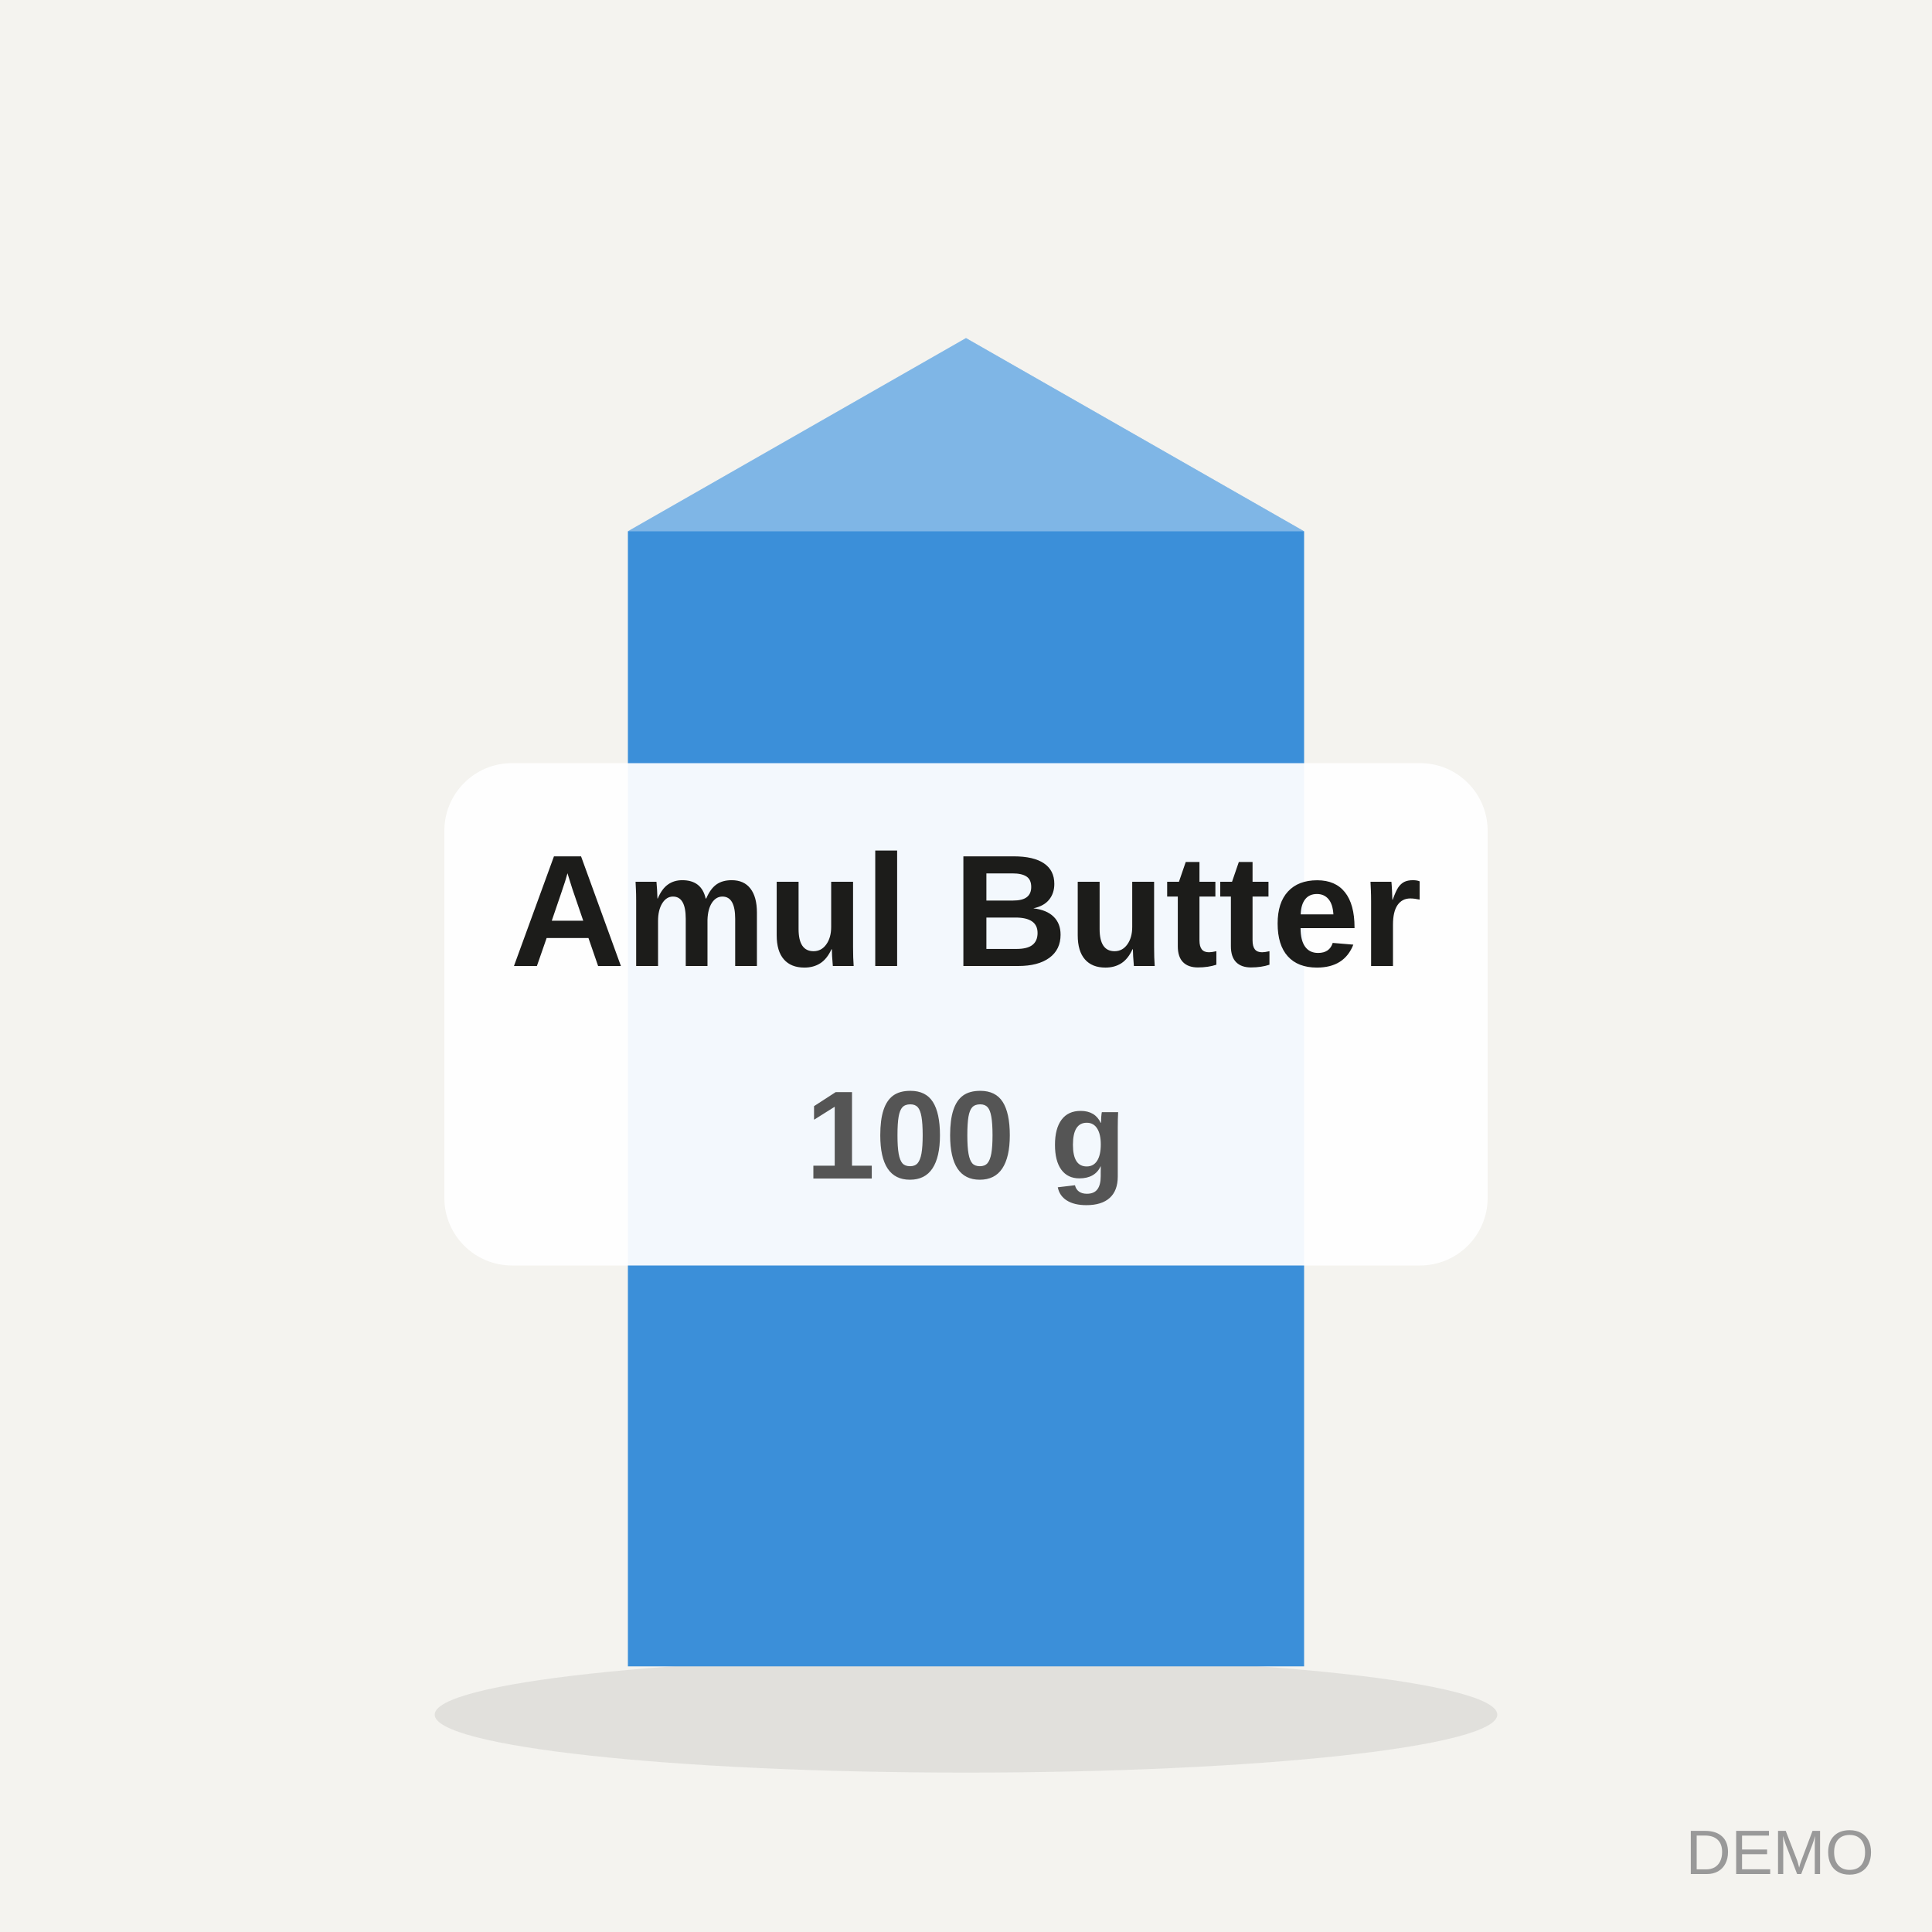
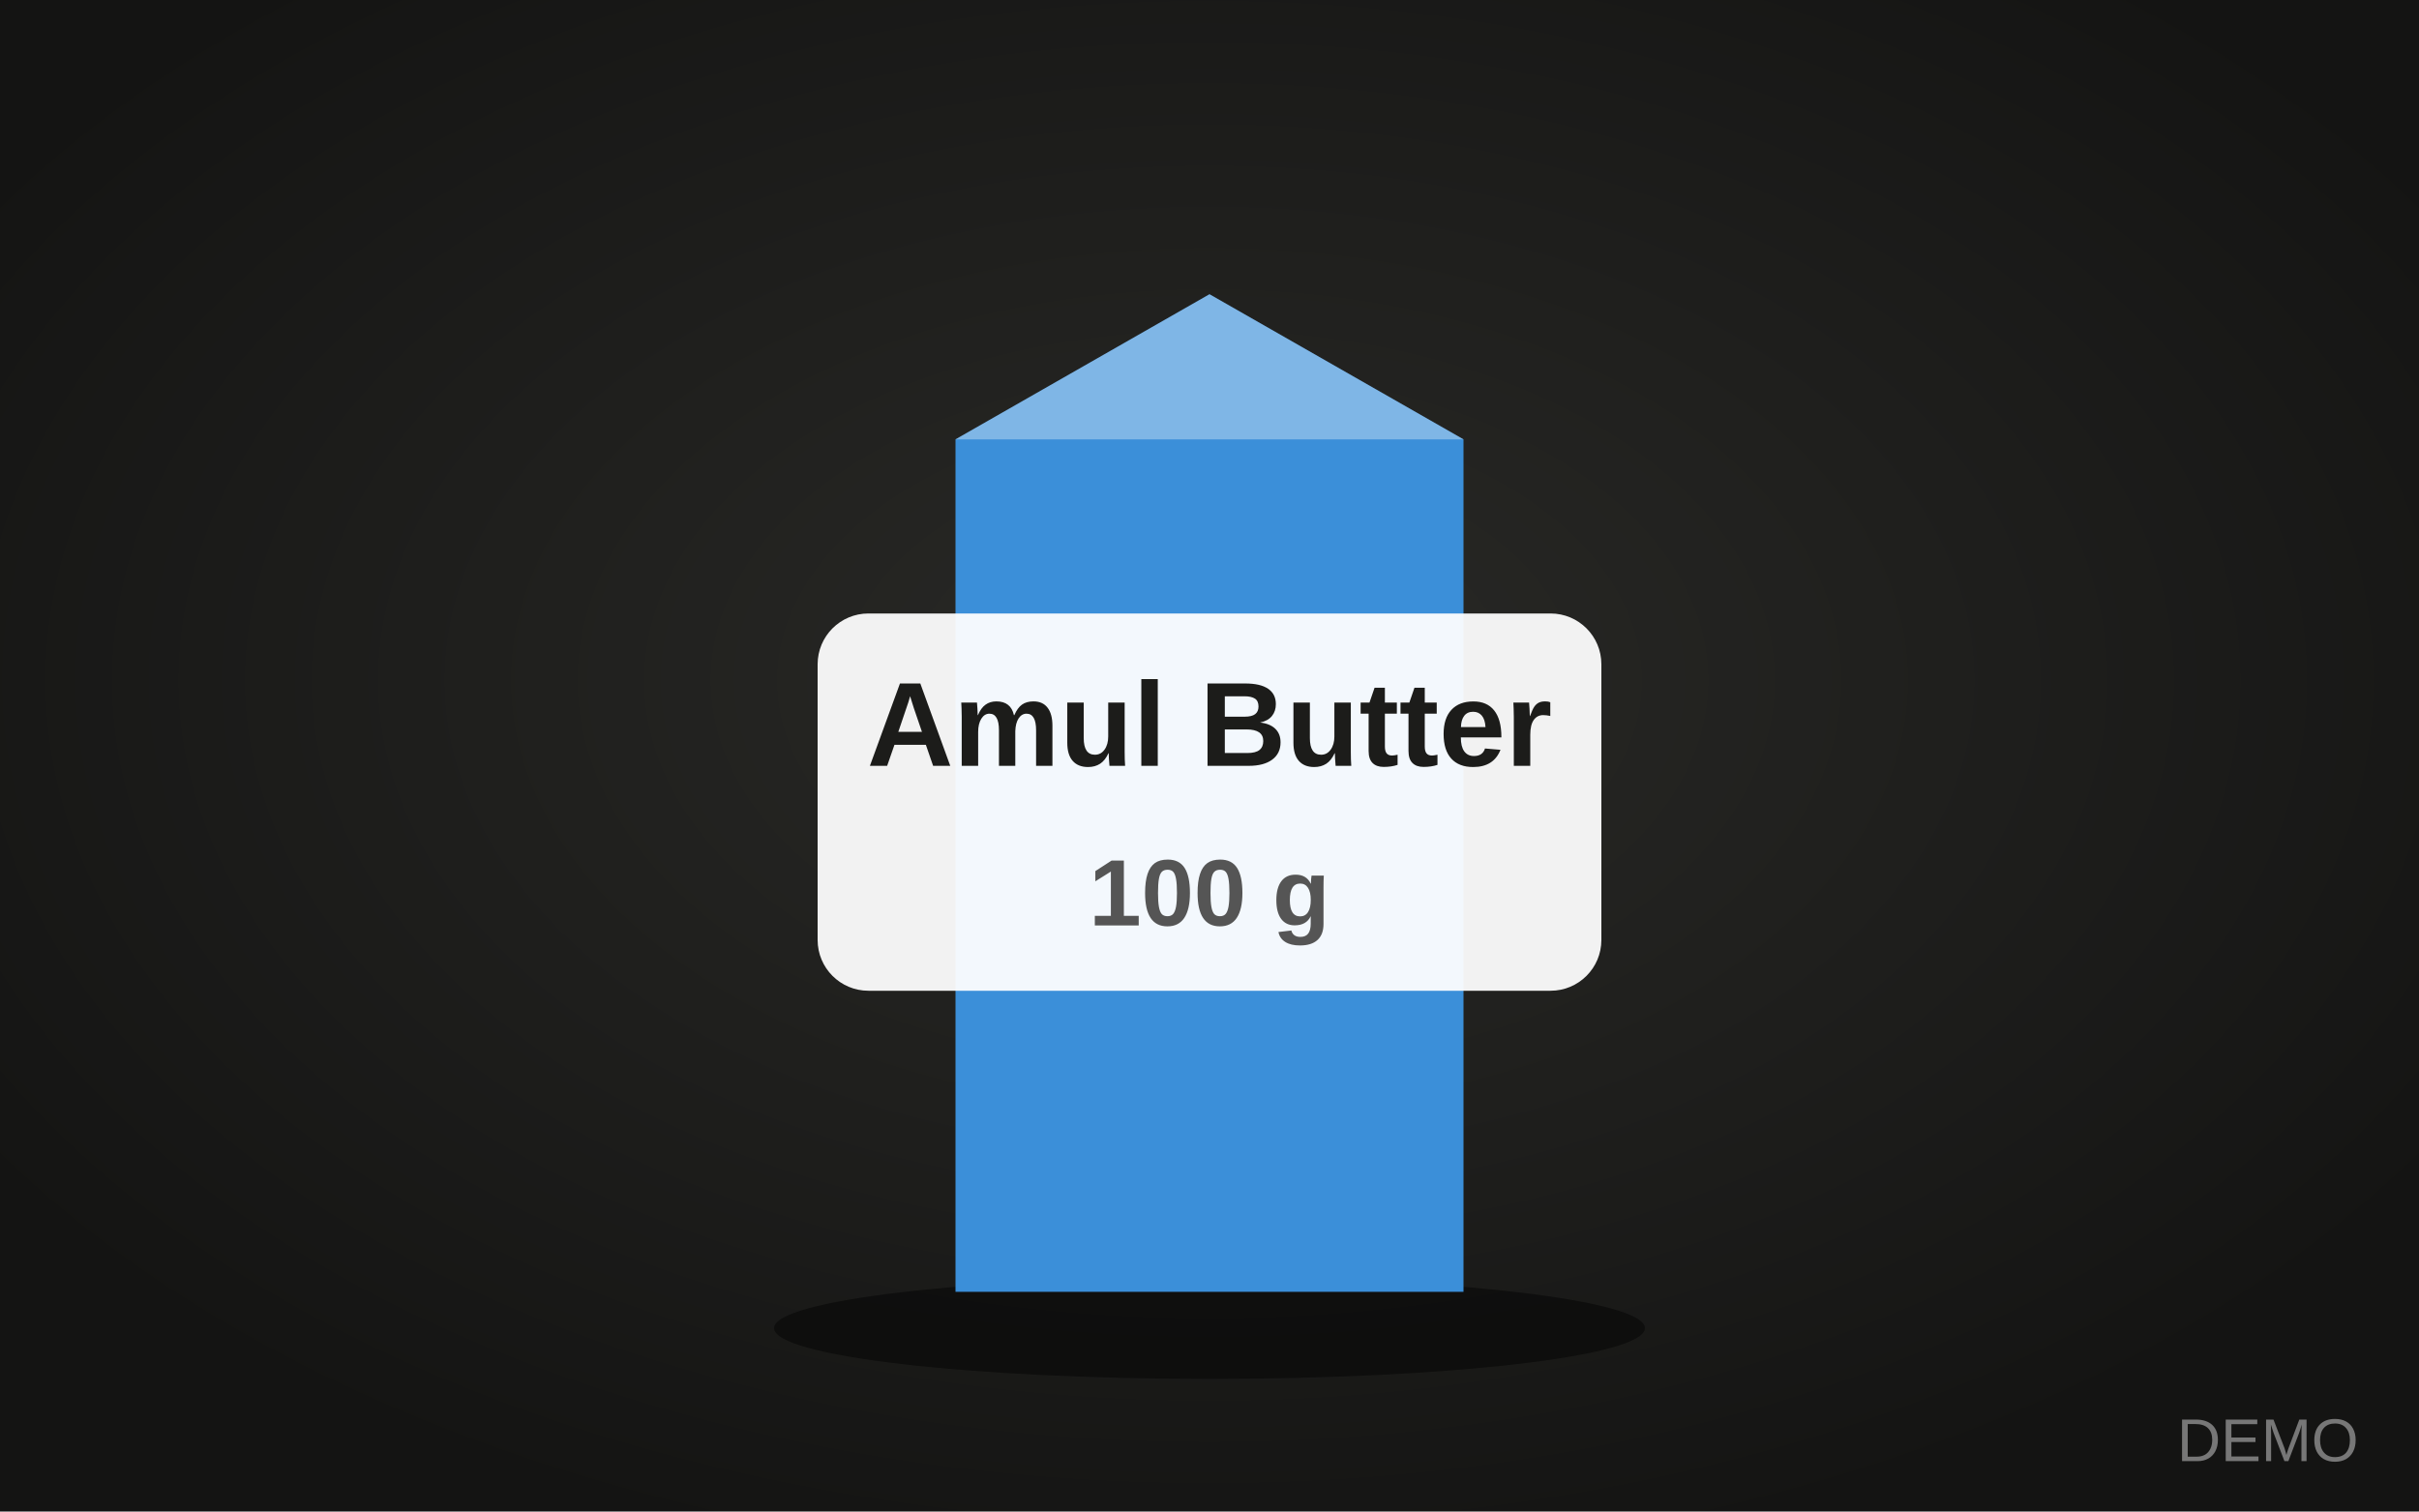
- <svg xmlns="http://www.w3.org/2000/svg" viewBox="0 0 400 400" font-family="Arial, Helvetica, sans-serif">
-   <rect width="400" height="400" fill="#F4F3EF" />
-   <ellipse cx="200" cy="355" rx="110" ry="12" fill="#000" opacity=".08" />
-   <path d="M130 110 L200 70 L270 110 L270 345 L130 345 Z" fill="#3B8FD9" />
-   <path d="M130 110 L200 70 L270 110 Z" fill="#fff" opacity=".35" />
-   <rect x="92" y="158" width="216" height="104" rx="14" fill="#fff" opacity=".94" />
-   <g fill="#1C1C1A">
-     <text x="200" y="200" text-anchor="middle" font-size="33" font-weight="800">Amul Butter</text>
+ <svg xmlns="http://www.w3.org/2000/svg" viewBox="0 0 480 300" font-family="Arial, Helvetica, sans-serif">
+   <defs>
+     <radialGradient id="g" cx="50%" cy="45%" r="60%">
+       <stop offset="0" stop-color="#2A2A27" />
+       <stop offset="1" stop-color="#141413" />
+     </radialGradient>
+   </defs>
+   <rect width="480" height="300" fill="url(#g)" />
+   <g transform="translate(96 8) scale(.72)">
+     <ellipse cx="200" cy="355" rx="120" ry="14" fill="#000" opacity=".45" />
+     <path d="M130 110 L200 70 L270 110 L270 345 L130 345 Z" fill="#3B8FD9" />
+     <path d="M130 110 L200 70 L270 110 Z" fill="#fff" opacity=".35" />
+     <rect x="92" y="158" width="216" height="104" rx="14" fill="#fff" opacity=".94" />
+     <g fill="#1C1C1A">
+       <text x="200" y="200" text-anchor="middle" font-size="33" font-weight="800">Amul Butter</text>
+     </g>
+     <text x="200" y="244" text-anchor="middle" font-size="26" font-weight="700" fill="#555">100 g</text>
  </g>
-   <text x="200" y="244" text-anchor="middle" font-size="26" font-weight="700" fill="#555">100 g</text>
-   <text x="388" y="388" text-anchor="end" font-size="13" fill="#999">DEMO</text>
+   <text x="468" y="290" text-anchor="end" font-size="12" fill="#777">DEMO</text>
</svg>
